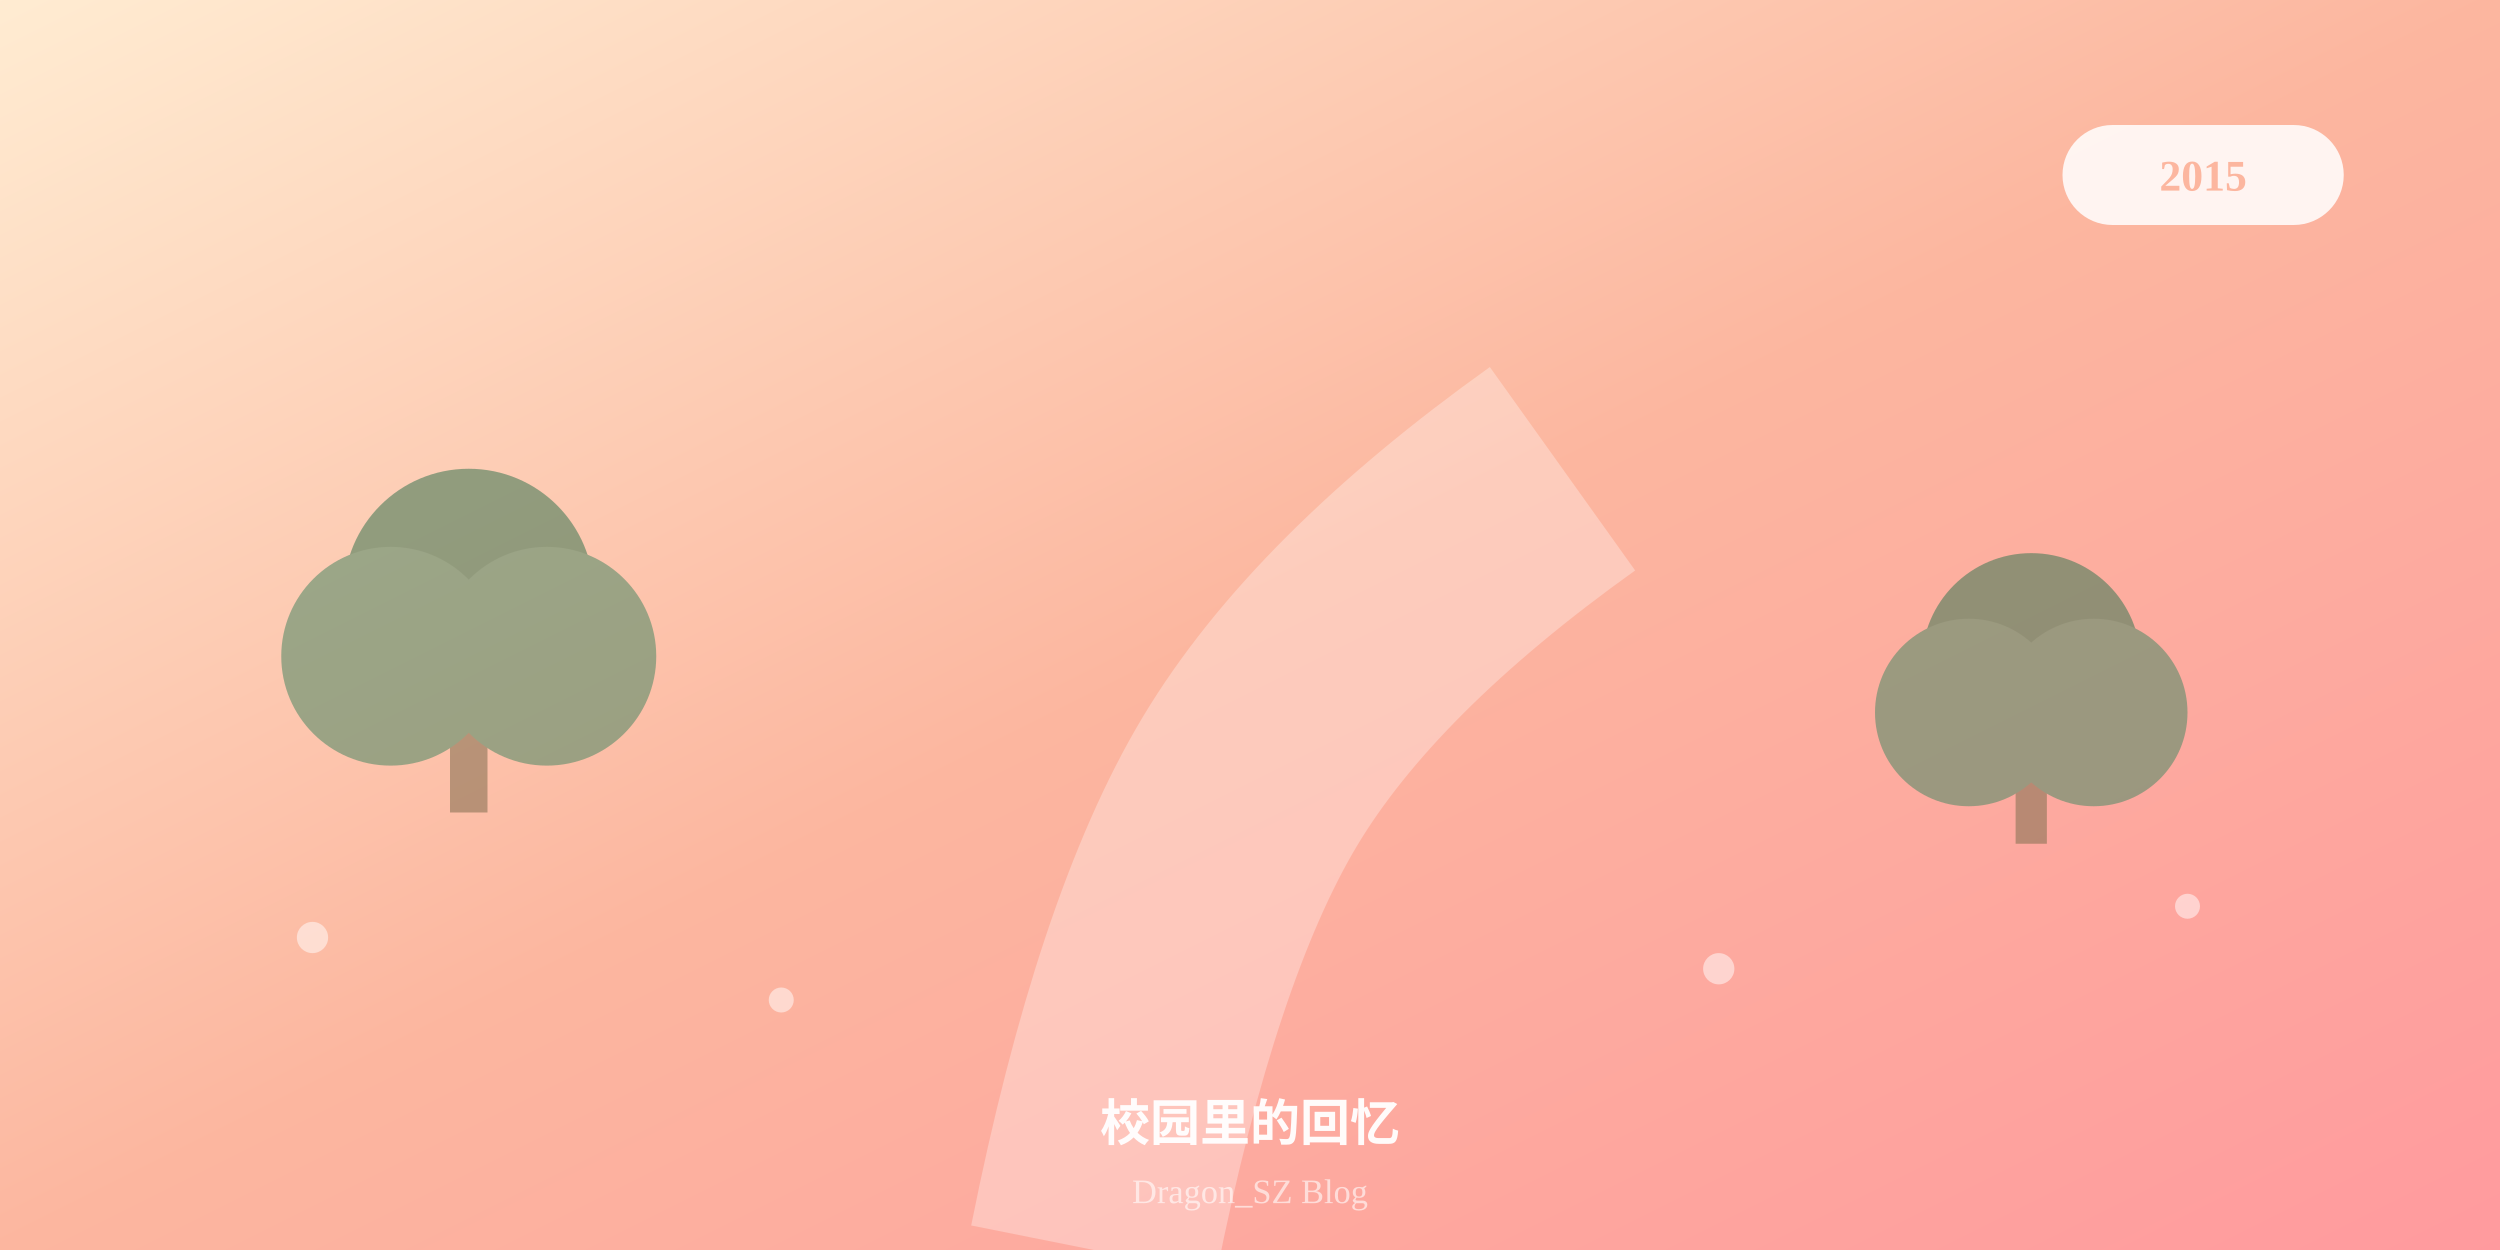
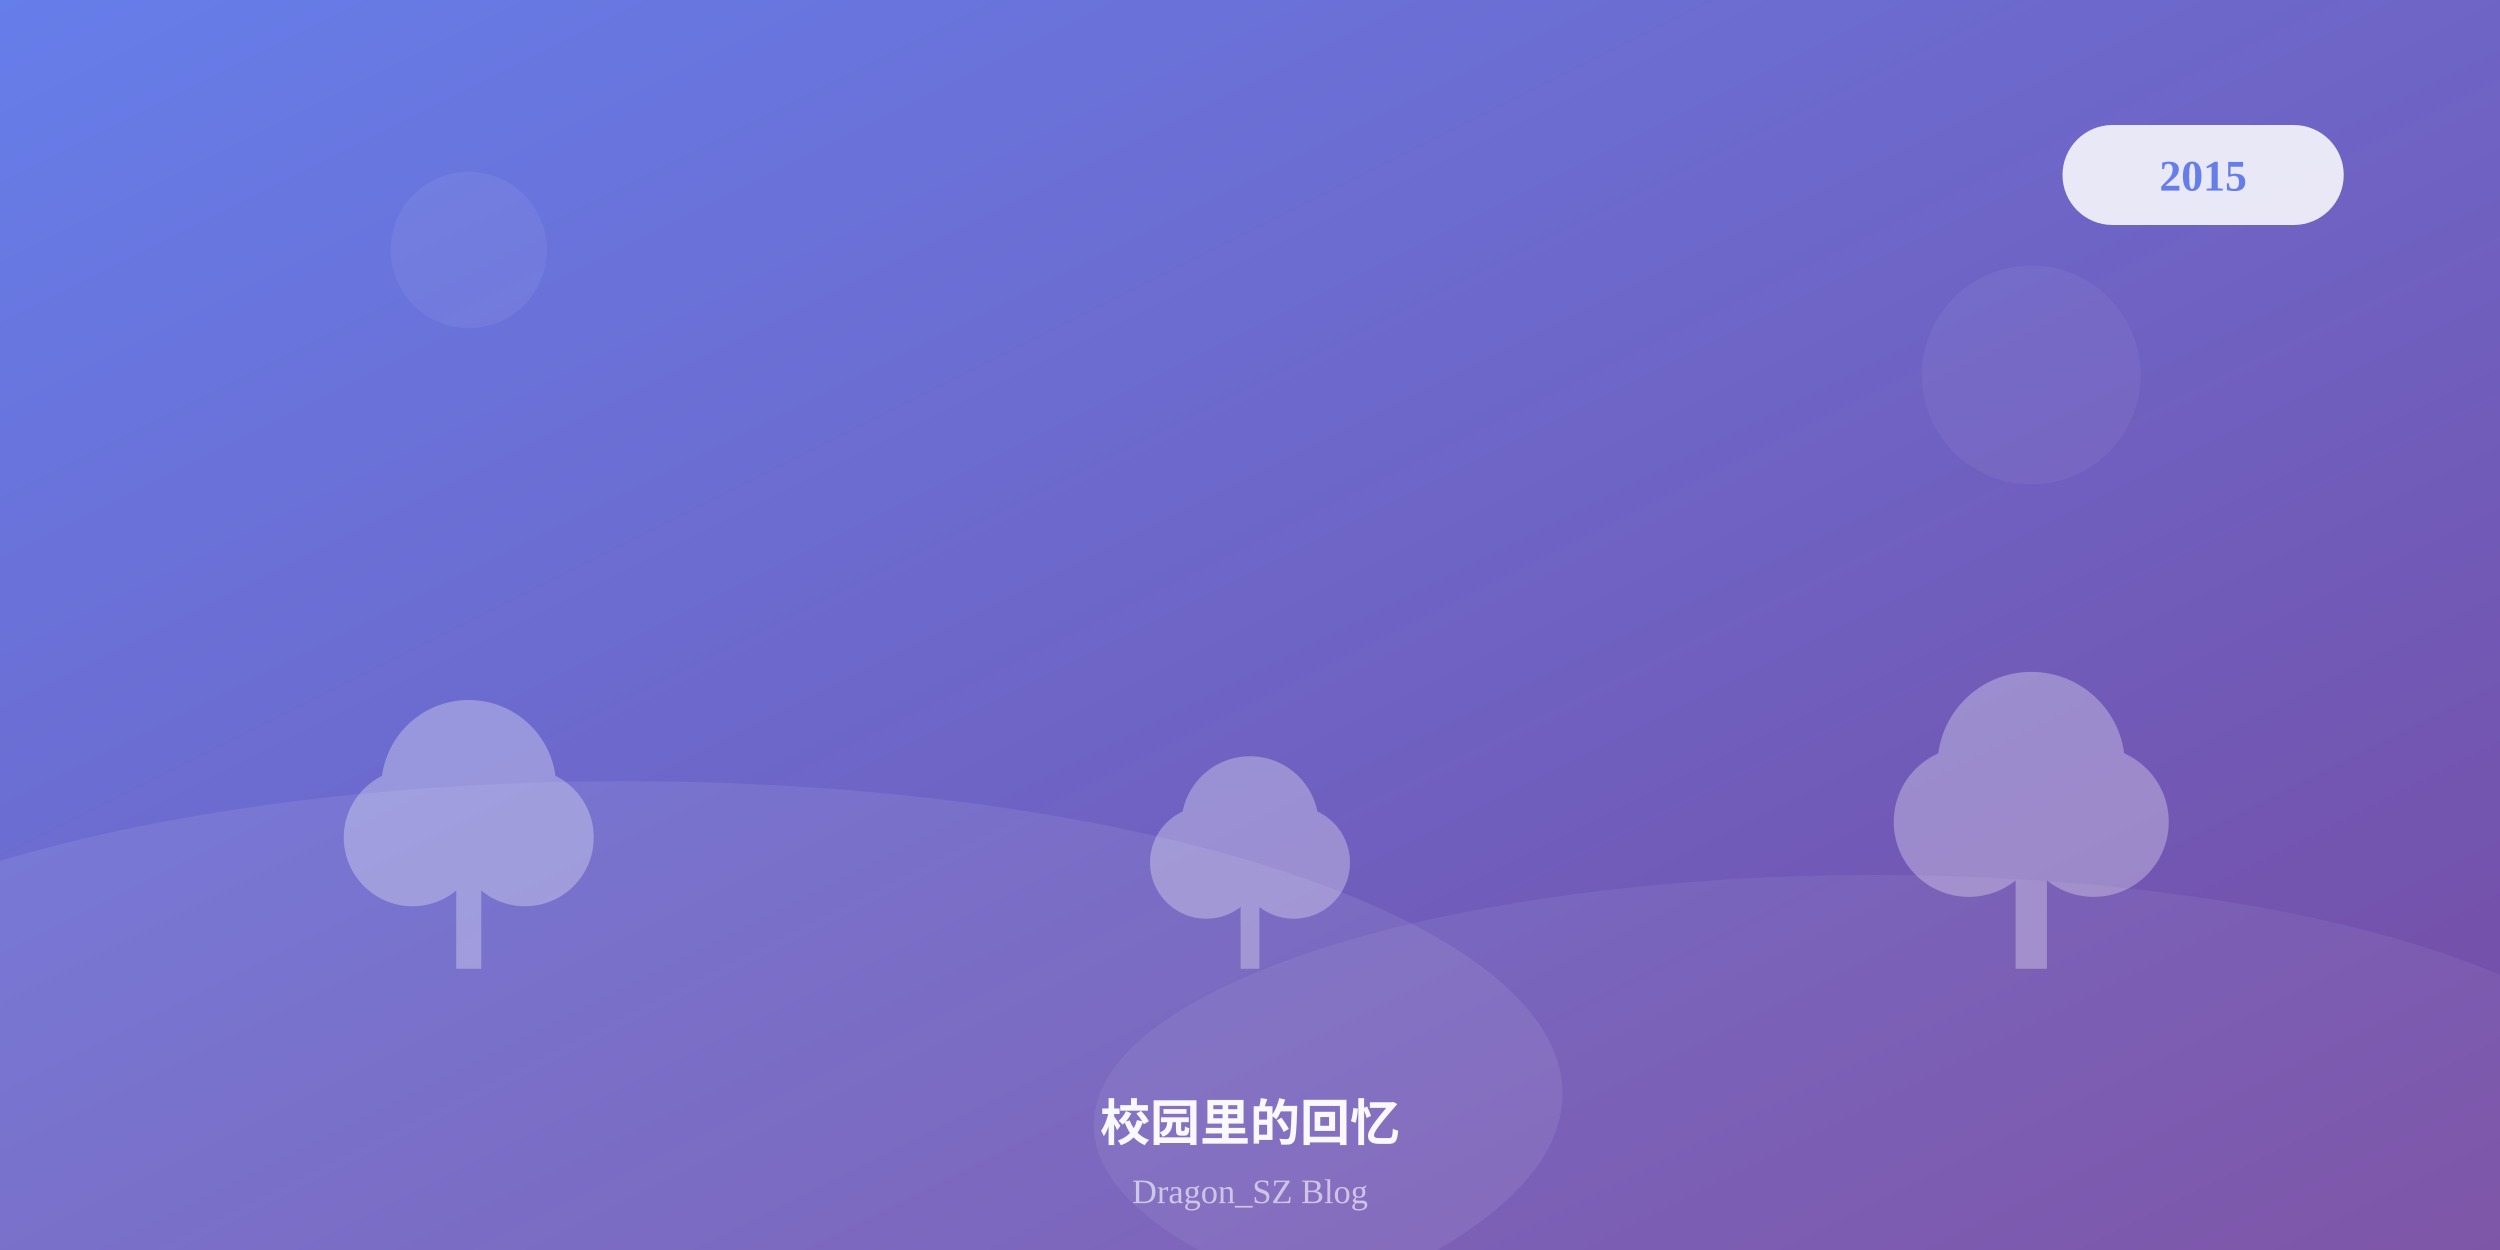
<svg xmlns="http://www.w3.org/2000/svg" viewBox="0 0 800 400" width="100%" height="100%">
  <defs>
-     <linearGradient id="emotionBg" x1="0%" y1="0%" x2="100%" y2="100%">
-       <stop offset="0%" style="stop-color:#ffecd2;stop-opacity:1" />
-       <stop offset="50%" style="stop-color:#fcb69f;stop-opacity:1" />
-       <stop offset="100%" style="stop-color:#ff9a9e;stop-opacity:1" />
+     <linearGradient id="bg" x1="0%" y1="0%" x2="100%" y2="100%">
+       <stop offset="0%" style="stop-color:#667eea;stop-opacity:1" />
+       <stop offset="100%" style="stop-color:#764ba2;stop-opacity:1" />
    </linearGradient>
  </defs>
-   <rect width="800" height="400" fill="url(#emotionBg)" />
-   <path d="M 350 400 Q 370 300 400 250 Q 430 200 500 150" stroke="white" stroke-width="80" fill="none" opacity="0.3" />
-   <g opacity="0.6">
-     <g transform="translate(150, 200)">
-       <rect x="-6" y="0" width="12" height="60" fill="#8b7355" />
-       <circle cx="0" cy="-10" r="40" fill="#4a7c59" />
-       <circle cx="-25" cy="10" r="35" fill="#5a8c69" />
-       <circle cx="25" cy="10" r="35" fill="#5a8c69" />
+   <rect width="800" height="400" fill="url(#bg)" />
+   <ellipse cx="200" cy="350" rx="300" ry="100" fill="white" opacity="0.08" />
+   <ellipse cx="600" cy="360" rx="250" ry="80" fill="white" opacity="0.06" />
+   <g opacity="0.3">
+     <g transform="translate(150, 260)">
+       <rect x="-4" y="0" width="8" height="50" fill="white" />
+       <circle cx="0" cy="-8" r="28" fill="white" />
+       <circle cx="-18" cy="8" r="22" fill="white" />
+       <circle cx="18" cy="8" r="22" fill="white" />
    </g>
-     <g transform="translate(650, 220)">
-       <rect x="-5" y="0" width="10" height="50" fill="#8b7355" />
-       <circle cx="0" cy="-8" r="35" fill="#4a7c59" />
-       <circle cx="-20" cy="8" r="30" fill="#5a8c69" />
-       <circle cx="20" cy="8" r="30" fill="#5a8c69" />
+     <g transform="translate(400, 270)">
+       <rect x="-3" y="0" width="6" height="40" fill="white" />
+       <circle cx="0" cy="-6" r="22" fill="white" />
+       <circle cx="-14" cy="6" r="18" fill="white" />
+       <circle cx="14" cy="6" r="18" fill="white" />
+     </g>
+     <g transform="translate(650, 255)">
+       <rect x="-5" y="0" width="10" height="55" fill="white" />
+       <circle cx="0" cy="-10" r="30" fill="white" />
+       <circle cx="-20" cy="8" r="24" fill="white" />
+       <circle cx="20" cy="8" r="24" fill="white" />
    </g>
  </g>
-   <g fill="white" opacity="0.5">
-     <circle cx="100" cy="300" r="5" />
-     <circle cx="250" cy="320" r="4" />
-     <circle cx="550" cy="310" r="5" />
-     <circle cx="700" cy="290" r="4" />
-   </g>
+   <circle cx="150" cy="80" r="25" fill="white" opacity="0.06" />
+   <circle cx="650" cy="120" r="35" fill="white" opacity="0.05" />
  <g transform="translate(660, 40)">
    <rect width="90" height="32" rx="16" fill="white" opacity="0.85" />
-     <text x="45" y="21" text-anchor="middle" font-size="14" font-weight="bold" fill="#fcb69f">2015</text>
+     <text x="45" y="21" text-anchor="middle" font-size="14" font-weight="bold" fill="#667eea">2015</text>
  </g>
  <text x="400" y="365" text-anchor="middle" font-size="16" font-weight="bold" fill="white" opacity="0.95">校园里的回忆</text>
  <text x="400" y="385" text-anchor="middle" font-size="11" fill="white" opacity="0.6">Dragon_SZ Blog</text>
</svg>
